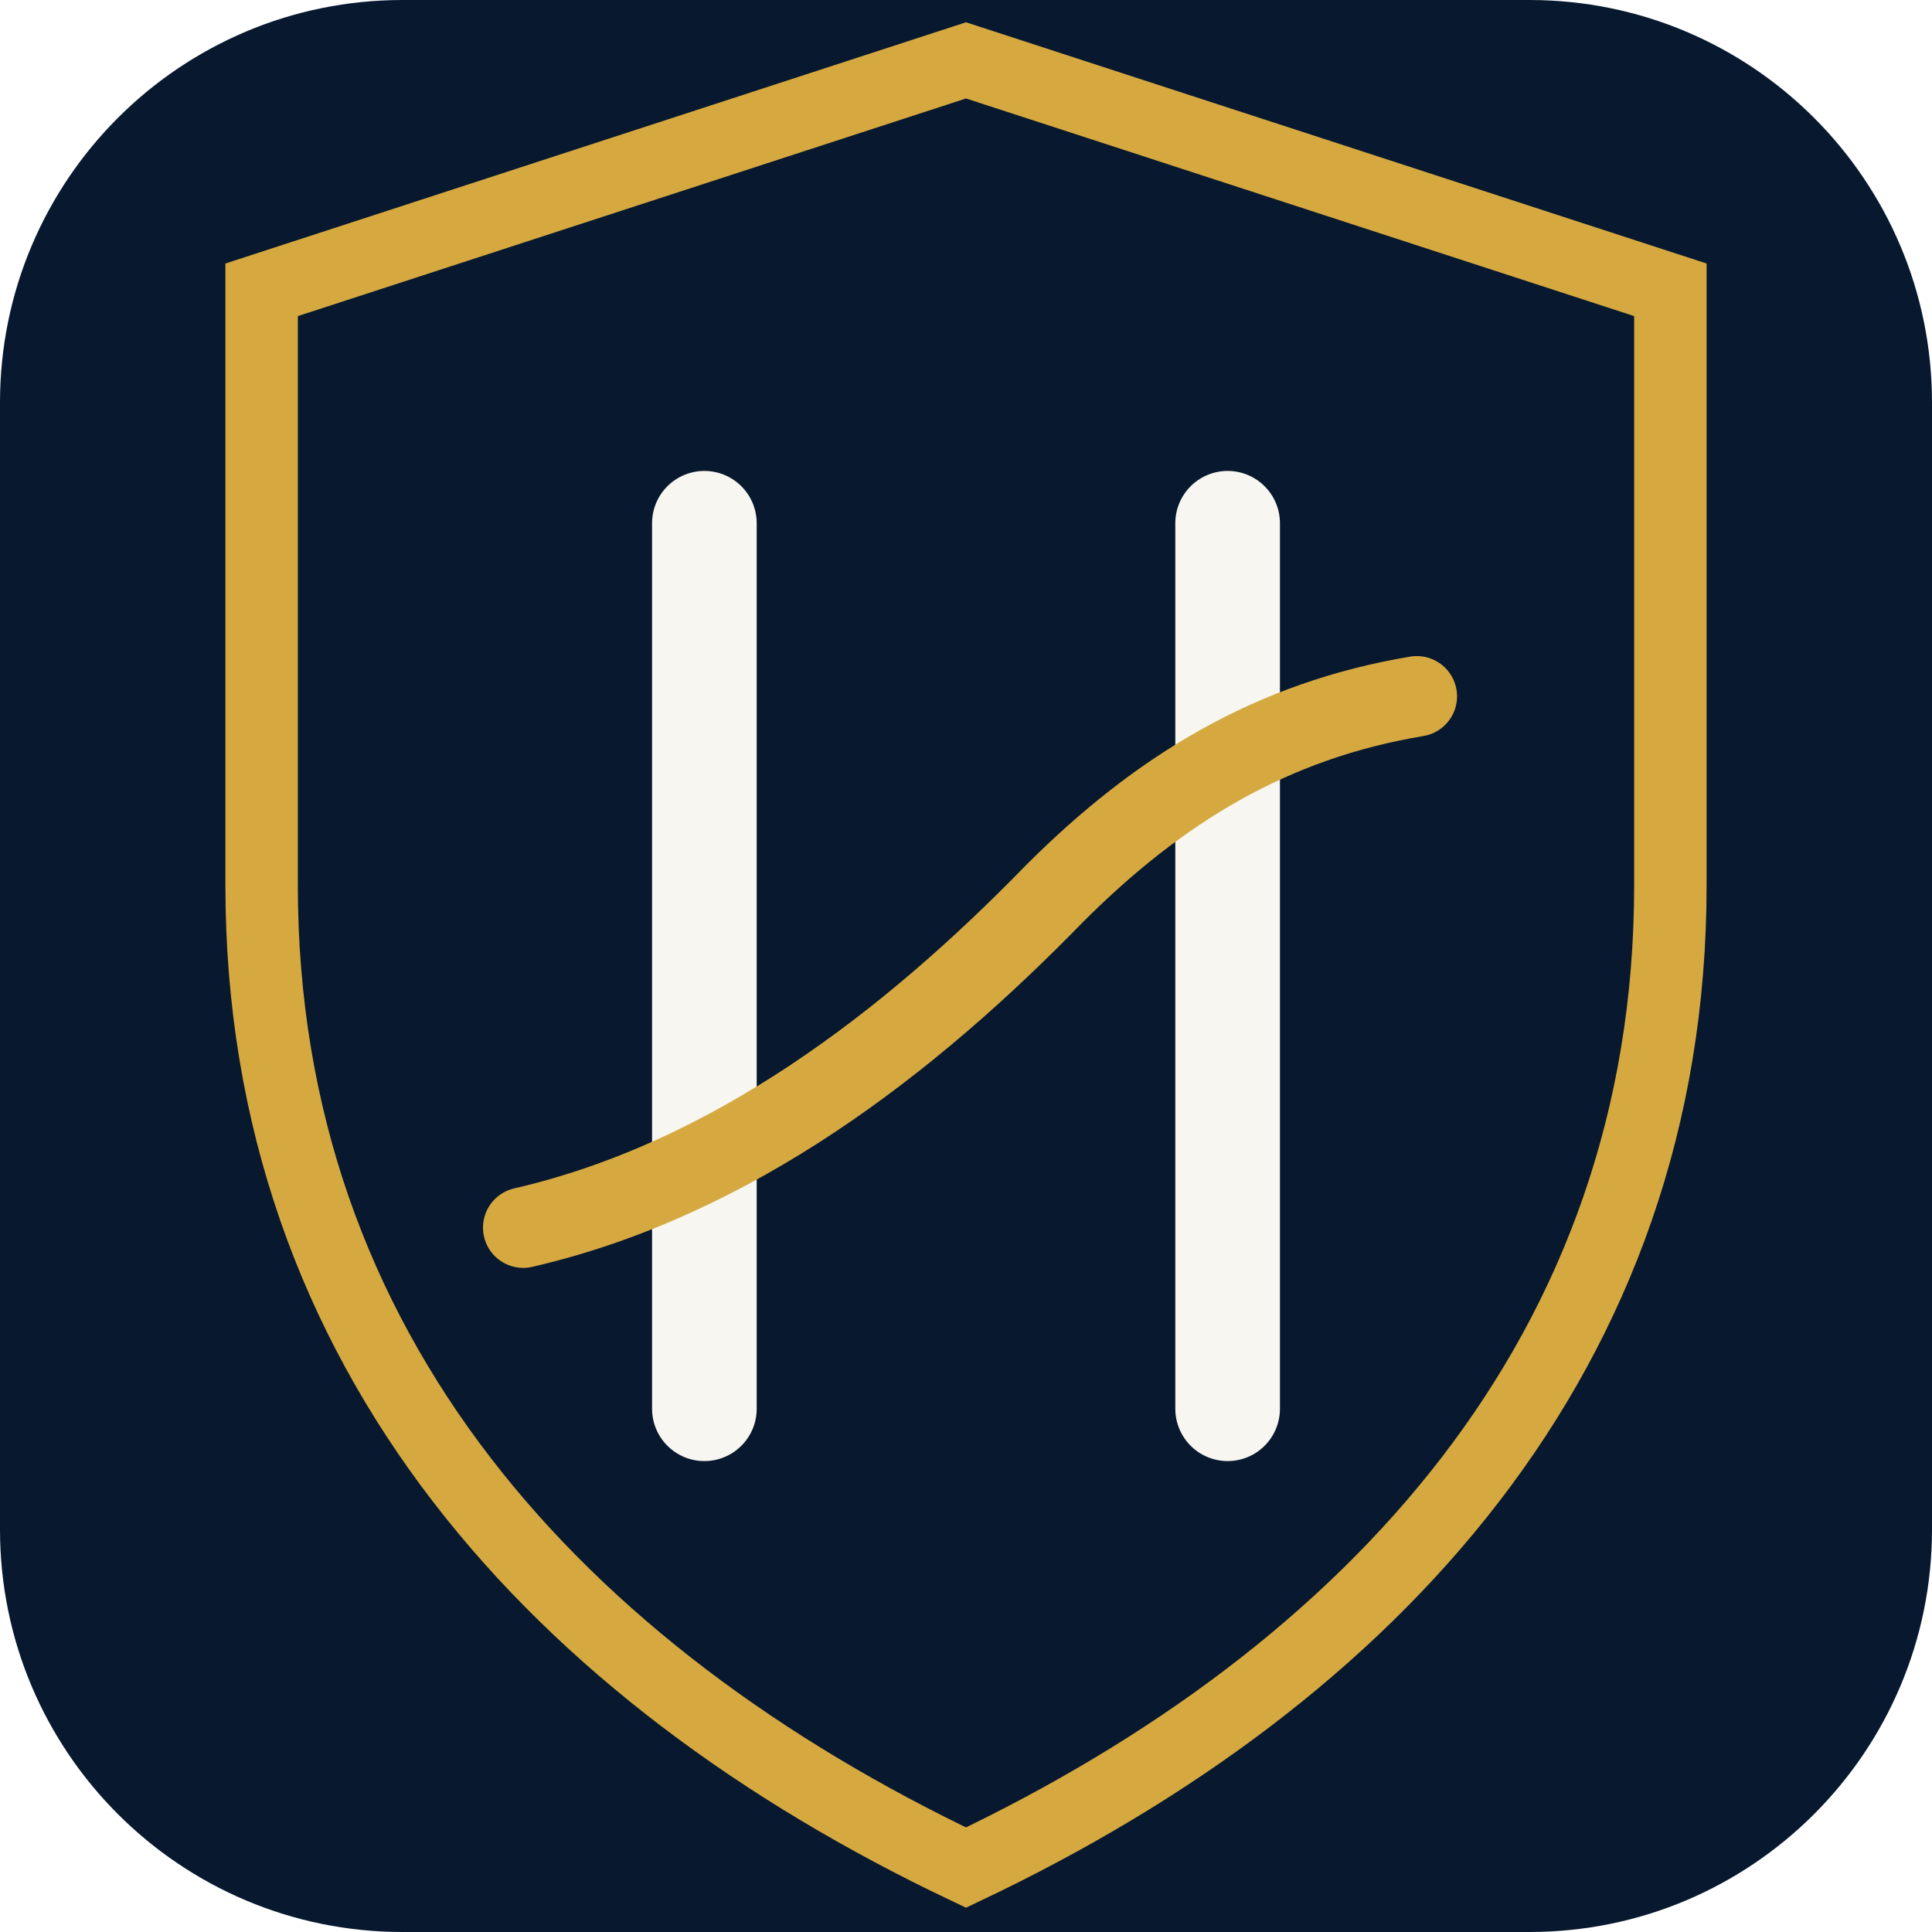
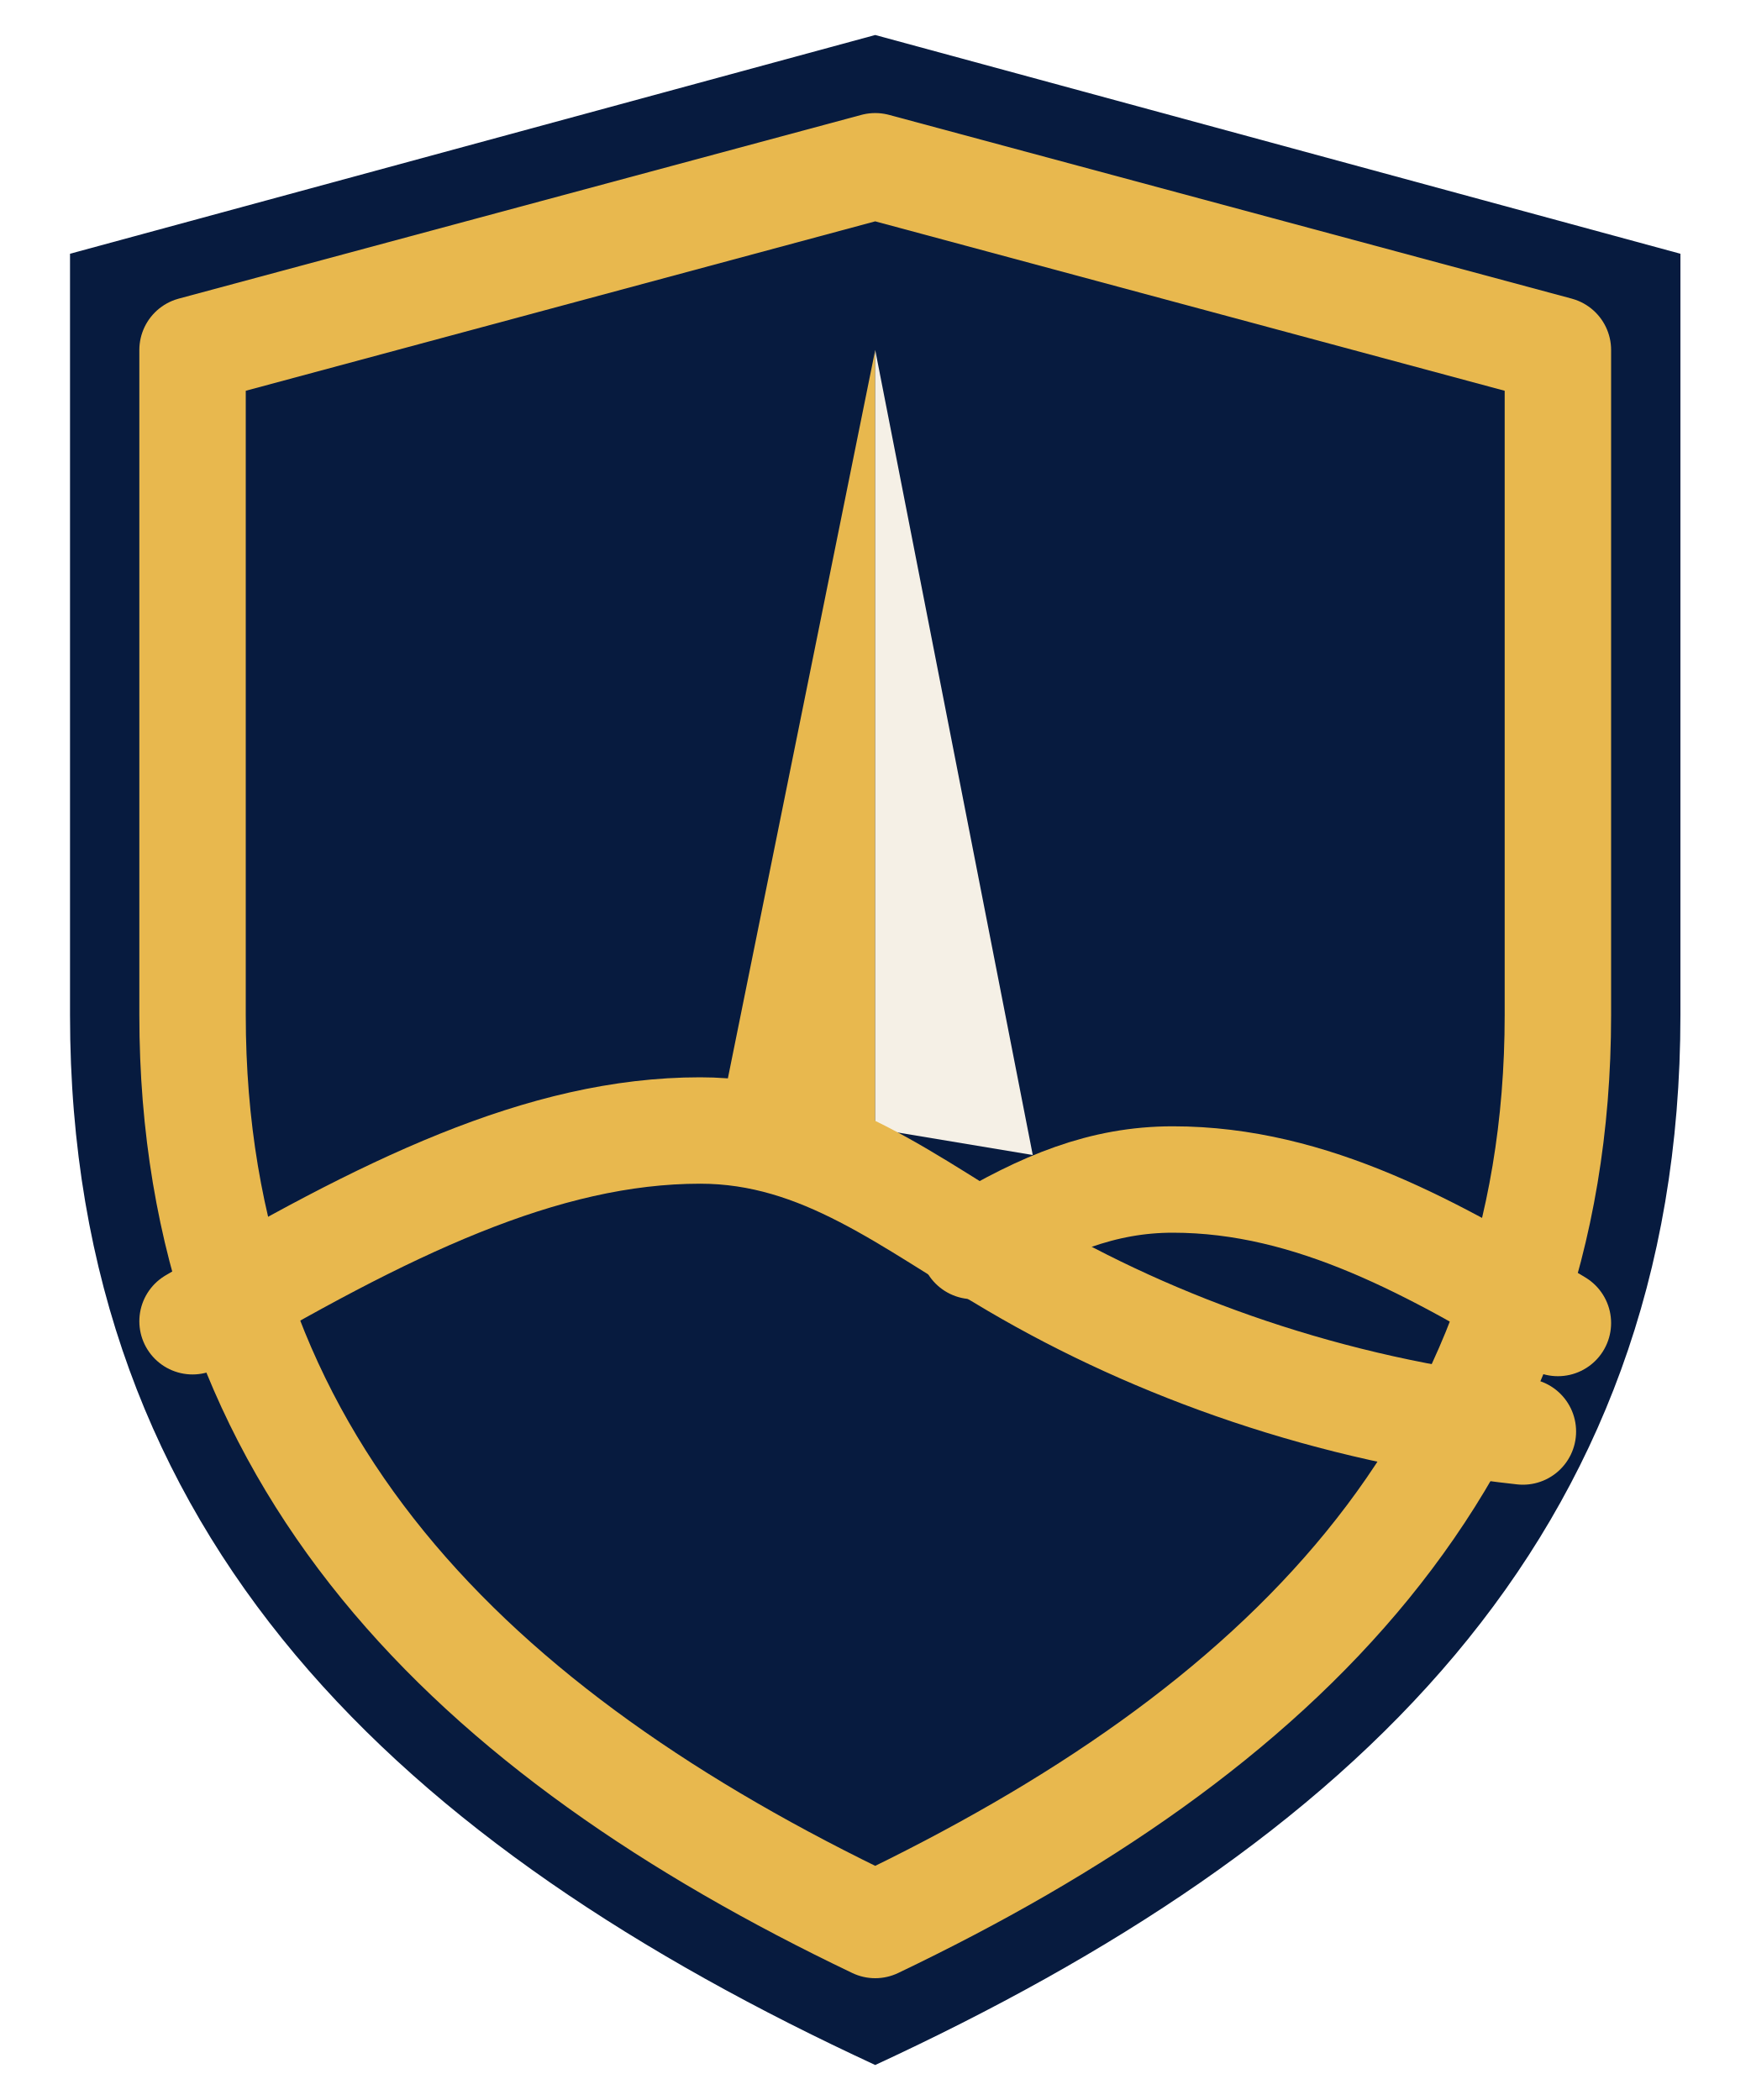
- <svg xmlns="http://www.w3.org/2000/svg" viewBox="0 0 48 48">
-   <rect width="48" height="48" rx="10" fill="#07182f" />
-   <g transform="translate(4 0)" fill="none">
-     <path d="M20 1.5 37.5 7.2V22c0 11.6-7.4 19.6-17.5 24.4C9.9 41.6 2.5 33.6 2.5 22V7.2L20 1.5Z" stroke="#d5a93f" stroke-width="1.8" />
-     <path d="M13.5 13v22M26.5 13v22" stroke="#f8f6f0" stroke-width="2.6" stroke-linecap="round" />
-     <path d="M9 30.5c5.2-1.2 9.6-4.6 13.2-8.3 2.6-2.6 5.4-4.3 9-4.9" stroke="#d5a93f" stroke-width="2" stroke-linecap="round" />
+ <svg xmlns="http://www.w3.org/2000/svg" viewBox="0 0 100.00 120.00" width="1000" height="1200">
+   <path d="M50 2 L96 14.5 L96 58 C96 88 77 105.5 50 118 C23 105.5 4 88 4 58 L4 14.5 Z" fill="#071B3F" />
+   <path d="M50 9.5 L89 20 L89 58 C89 83.5 73 99 50 110 C27 99 11 83.5 11 58 L11 20 Z" fill="none" stroke="#E8B84E" stroke-width="6.08" stroke-linejoin="round" />
+   <g transform="translate(0 8)">
+     <path d="M50 12 L41 56.5 L50 56.5 Z" fill="#E8B84E" />
+     <path d="M50 12 L50 56.5 L59 58 Z" fill="#F5F0E6" />
+     <path d="M11 67.5 C22 61 31 56.6 40 56.6 C47 56.6 52 60.8 58 64.3 C66 69 76 72.6 87 73.8" fill="none" stroke="#E8B84E" stroke-width="6.08" stroke-linecap="round" />
+     <path d="M55.6 63.2 C59.6 60.8 63 59.4 67 59.4 C75 59.4 82 63.4 89 67.6" fill="none" stroke="#E8B84E" stroke-width="6.08" stroke-linecap="round" />
  </g>
</svg>
